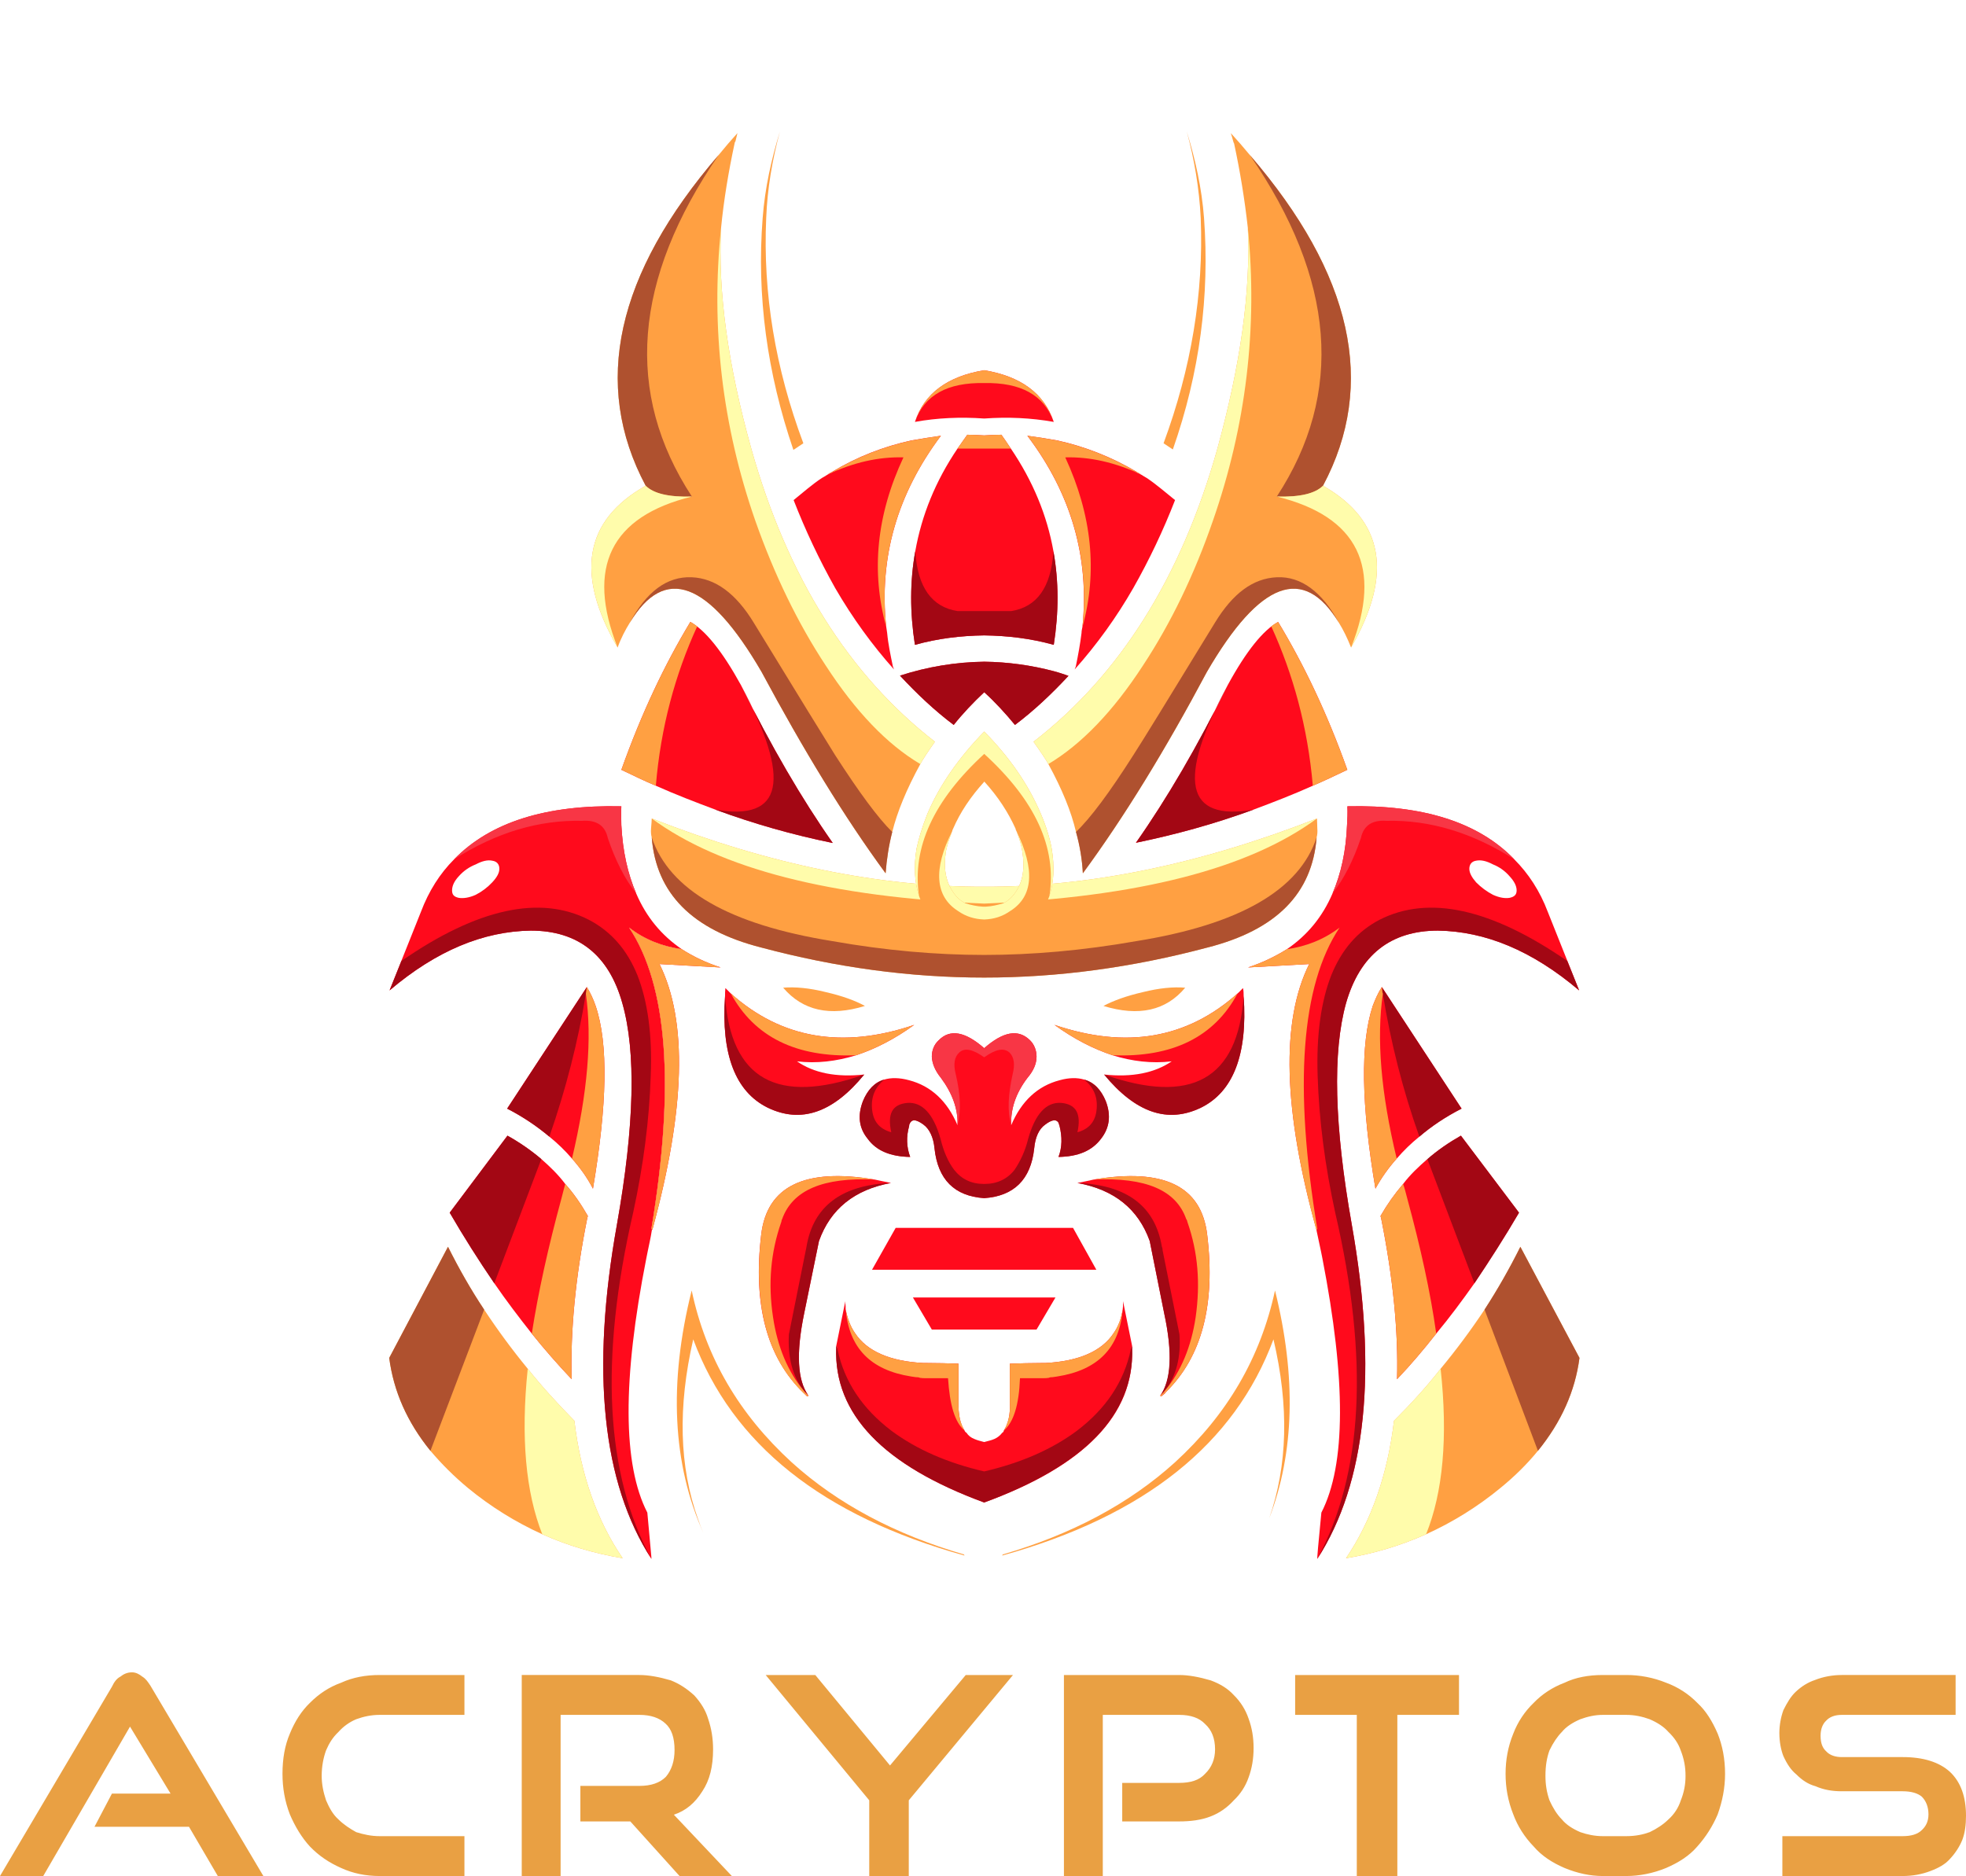
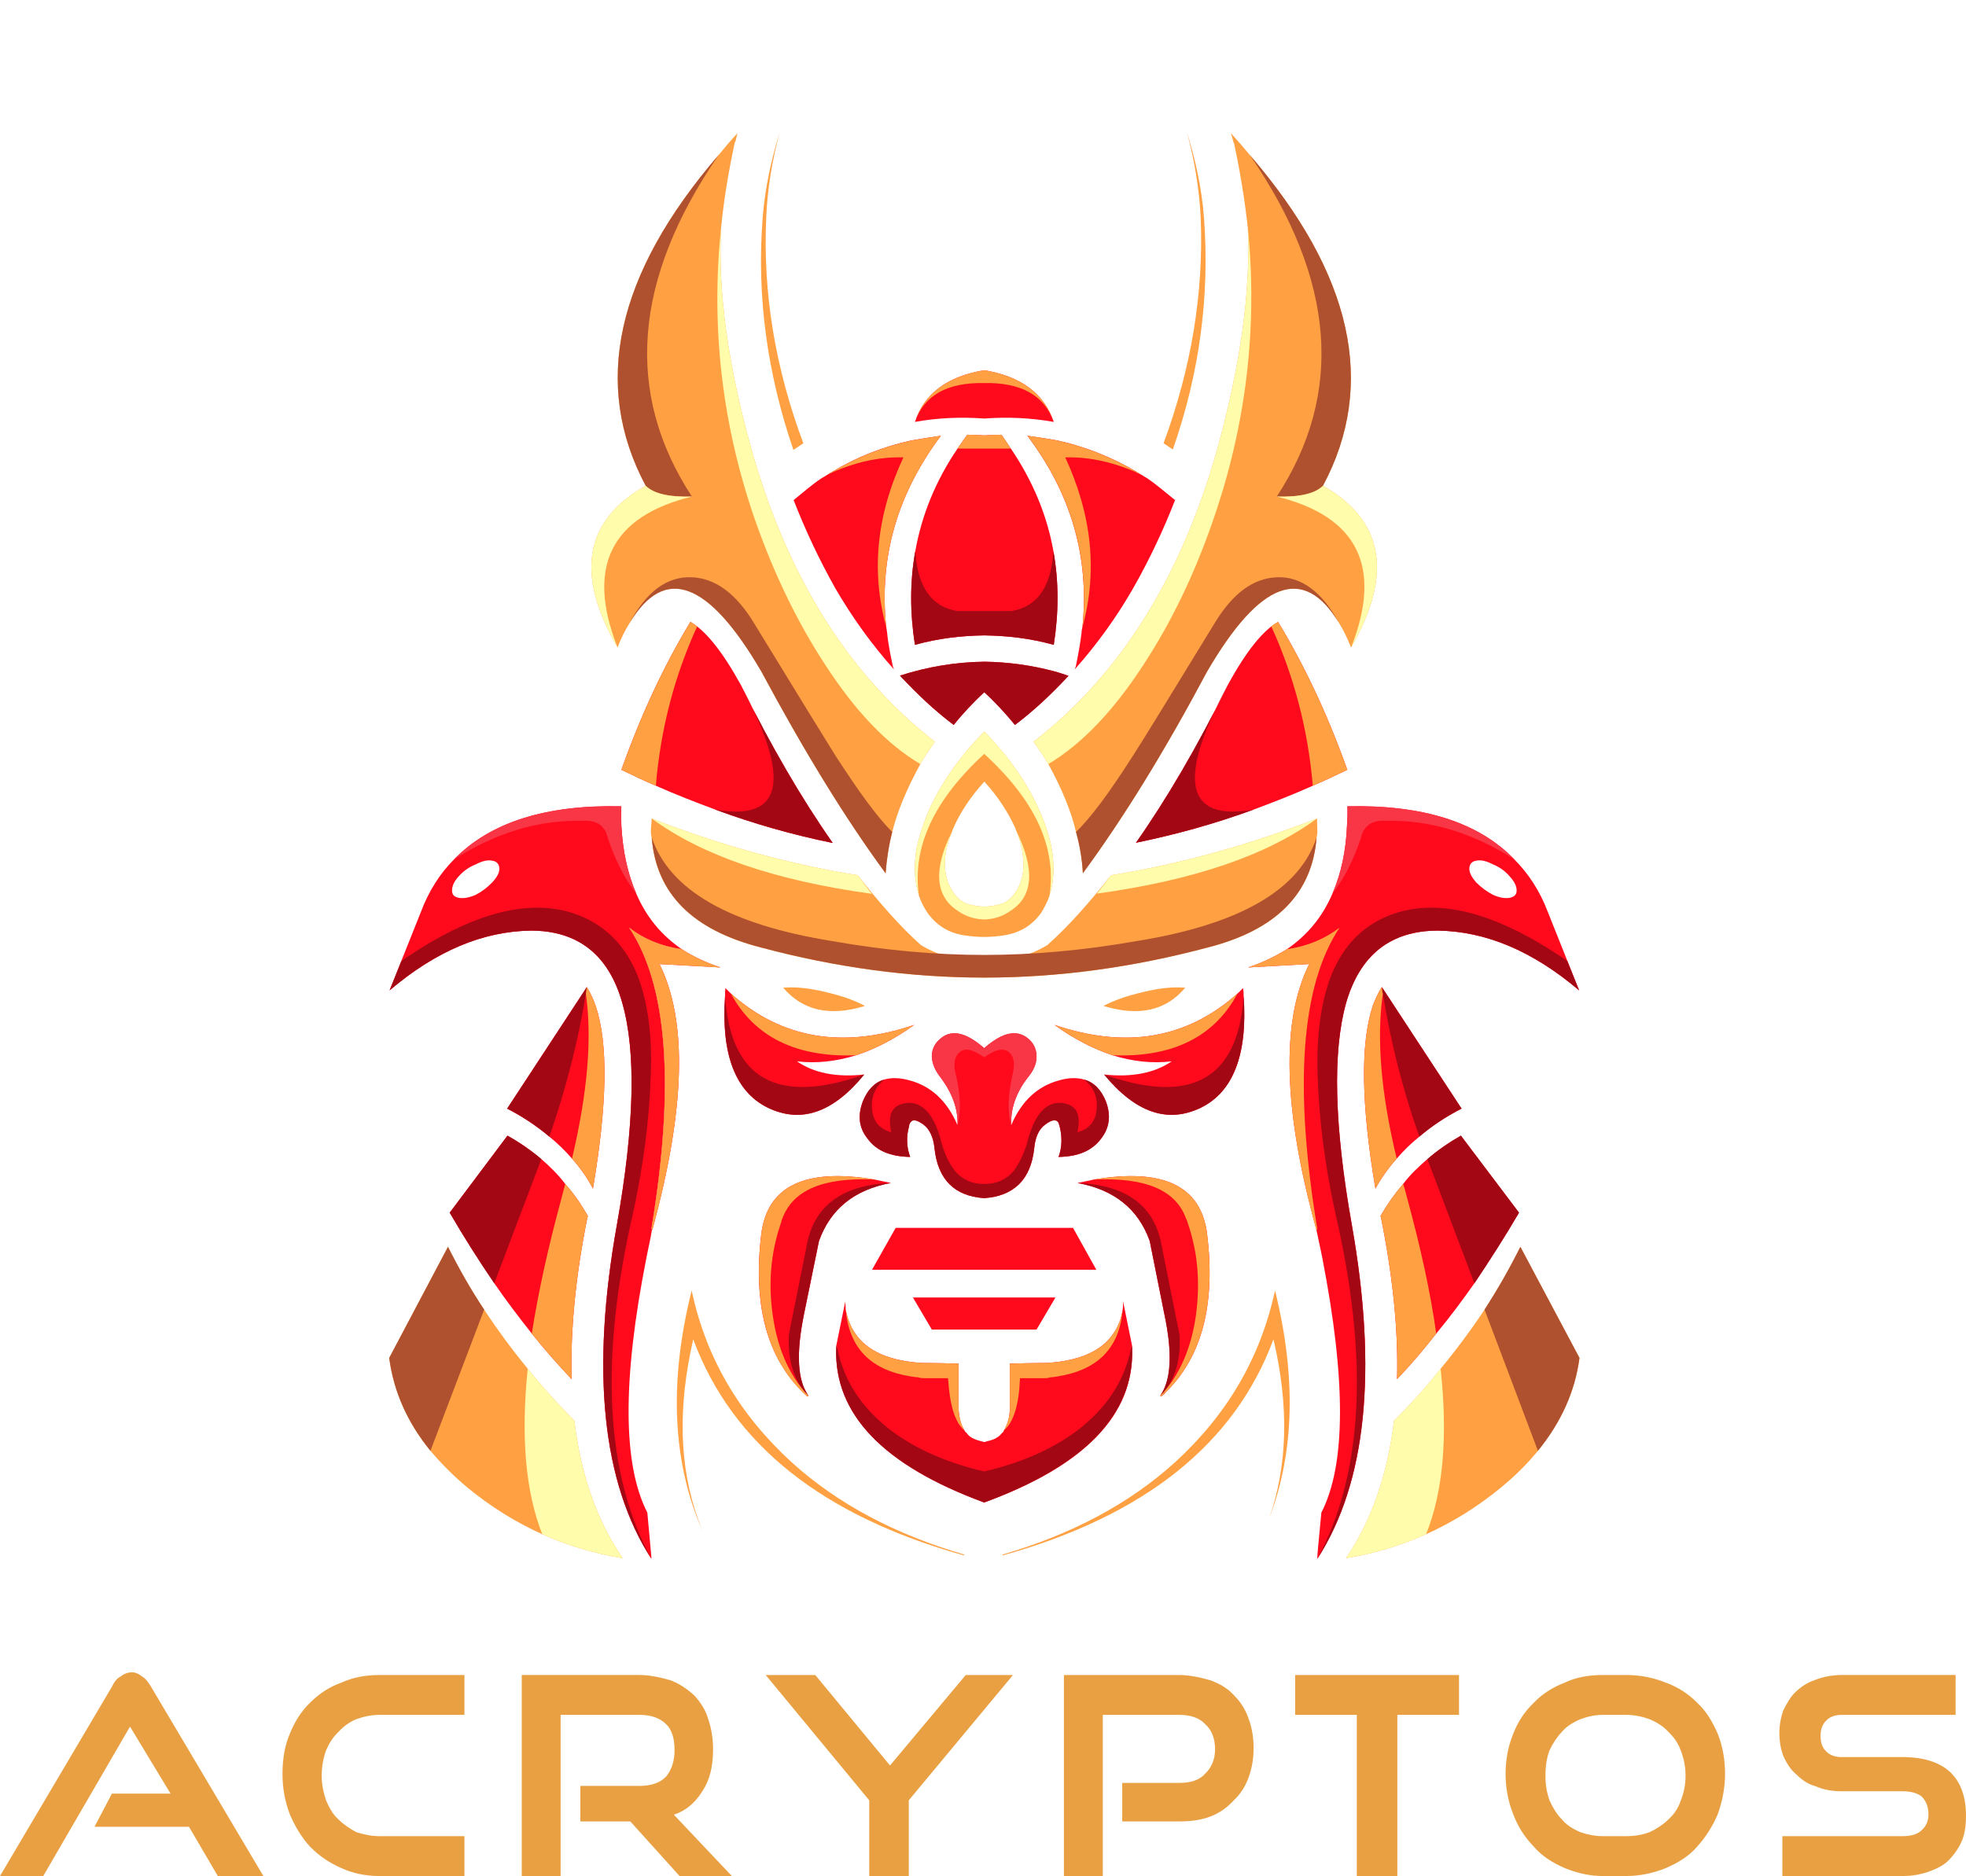
<svg xmlns="http://www.w3.org/2000/svg" xmlns:ns1="http://vectornator.io" viewBox="0 0 277.84 265.17" fill-rule="evenodd" clip-rule="evenodd" stroke-linecap="round" stroke-linejoin="round">
  <g ns1:layerName="logo">
    <path d="M226.505 242.396h3.315c1.184 0 2.273.237 3.315.616 1.09.473 1.989 1.042 2.652 1.799.805.758 1.421 1.658 1.752 2.652a9.425 9.425 0 01.663 3.552 8.956 8.956 0 01-.663 3.457 6.076 6.076 0 01-1.752 2.699c-.711.711-1.657 1.326-2.652 1.8-.9.331-1.988.568-3.315.568h-3.315c-1.137 0-2.226-.237-3.173-.568-1.089-.474-1.988-1.042-2.604-1.8-.71-.71-1.279-1.657-1.752-2.699-.379-1.089-.569-2.179-.569-3.457 0-1.421.19-2.557.569-3.599.52-1.089 1.136-1.989 1.752-2.605.616-.757 1.515-1.326 2.604-1.799 1.042-.379 2.084-.616 3.173-.616m3.315-5.635h-3.315c-1.988 0-3.836.331-5.398 1.089-1.752.663-3.22 1.657-4.357 2.841a11.902 11.902 0 00-2.889 4.357c-.757 1.847-1.089 3.741-1.089 5.683 0 1.941.332 3.836 1.089 5.73.616 1.658 1.563 3.173 2.889 4.546 1.137 1.326 2.605 2.273 4.357 3.031 1.846.758 3.646 1.136 5.398 1.136h3.315c1.847 0 3.789-.378 5.635-1.136 1.753-.758 3.268-1.705 4.404-3.031a16.407 16.407 0 002.889-4.546c.663-1.847 1.042-3.741 1.042-5.73 0-2.131-.379-4.025-1.042-5.683-.758-1.752-1.657-3.22-2.841-4.309a11.846 11.846 0 00-4.452-2.889 14.884 14.884 0 00-5.635-1.089M253.783 239.128c-.71.663-1.231 1.563-1.752 2.604a9.745 9.745 0 00-.568 3.221c0 1.279.236 2.415.568 3.267.521 1.137 1.089 1.99 1.847 2.605.805.805 1.657 1.373 2.699 1.657 1.185.521 2.415.711 3.694.711h8.618c1.232 0 2.132.284 2.701.758.615.615.946 1.468.946 2.51 0 .947-.331 1.657-.946 2.225-.569.568-1.469.853-2.701.853h-17.001v5.635h17.001c1.374 0 2.701-.237 3.931-.71 1.137-.426 2.084-.947 2.747-1.705.758-.805 1.373-1.752 1.752-2.699.379-.995.522-2.131.522-3.41 0-2.699-.758-4.783-2.274-6.204-1.515-1.373-3.741-2.084-6.678-2.084h-8.618c-.852 0-1.658-.236-2.178-.804-.521-.474-.805-1.137-.805-2.226 0-.9.284-1.658.805-2.131.473-.521 1.231-.805 2.178-.805h16.101v-5.636h-16.101c-1.279 0-2.604.237-3.789.711-.994.331-1.893.899-2.699 1.657M94.808 237.518c-1.61-.474-3.125-.758-4.452-.758H73.734v28.414h5.493v-22.779h11.129c1.61 0 2.842.427 3.694 1.232.853.758 1.279 1.989 1.279 3.741 0 1.563-.426 2.841-1.231 3.789-.853.852-2.084 1.278-3.742 1.278H82.02v5.02h7.057l6.96 7.719h7.389l-8.193-8.666c1.705-.569 2.984-1.658 4.025-3.315 1.042-1.563 1.516-3.505 1.516-5.92 0-1.563-.237-2.983-.711-4.357-.331-1.136-.994-2.225-1.941-3.267-1.09-.995-2.131-1.657-3.315-2.131M65.636 242.396v-5.635H53.655c-1.99 0-3.79.331-5.446 1.089-1.705.615-3.126 1.563-4.404 2.841-1.184 1.137-2.131 2.605-2.841 4.357-.711 1.658-1.042 3.552-1.042 5.683 0 1.989.33 3.883 1.042 5.73.71 1.658 1.657 3.268 2.84 4.546 1.279 1.326 2.7 2.273 4.405 3.031 1.657.758 3.457 1.136 5.446 1.136h11.98v-5.635h-11.98c-1.184 0-2.273-.237-3.315-.568-.852-.474-1.752-1.042-2.51-1.8-.805-.71-1.326-1.705-1.752-2.699-.38-1.137-.616-2.273-.616-3.457 0-1.326.237-2.557.616-3.599.426-.995.947-1.847 1.752-2.605a6.958 6.958 0 012.51-1.799c1.042-.379 2.13-.616 3.315-.616h11.98zM17.001 236.998c-.474.237-.853.71-1.184 1.42L0 265.175h6.109l12.265-21.121 5.731 9.471h-8.288l-2.462 4.688h13.354l4.073 6.962h6.44l-15.959-26.899c-.379-.568-.663-.994-1.137-1.278-.473-.379-.947-.616-1.468-.616-.662 0-1.183.237-1.657.616M174.366 239.602c-.852-.947-1.988-1.61-3.268-2.083-1.609-.474-3.125-.758-4.451-.758h-16.29v28.413h5.493v-22.778h10.797c1.611 0 2.842.426 3.647 1.279.947.852 1.421 2.036 1.421 3.599 0 1.373-.474 2.557-1.421 3.457-.805.899-2.036 1.278-3.647 1.278h-8.051v5.447h8.051c1.611 0 3.126-.19 4.451-.711 1.232-.474 2.322-1.231 3.268-2.273a8.079 8.079 0 002.084-3.22c.474-1.279.711-2.652.711-4.168 0-1.515-.237-2.888-.711-4.167a8.444 8.444 0 00-2.084-3.315M183.033 242.396h8.713v22.778h5.73v-22.778h8.714v-5.635h-23.157v5.635zM143.159 236.761h-6.678l-10.702 12.786-10.56-12.786h-7.009l14.633 17.711v10.703h5.588v-10.703l14.728-17.711z" fill="#e9a043" />
    <path d="M110.219 18.594c-1.209 3.935-2.118 7.984-2.438 12.218-.86 10.982.62 21.895 4.344 32.782.478-.334.928-.604 1.406-.938-3.963-10.6-5.728-21.197-5.25-31.843.166-4.207.867-8.266 1.938-12.22zm57.5 0c1.068 3.952 1.759 8.011 1.969 12.218.428 10.647-1.334 21.244-5.25 31.844.452.317.865.565 1.312.875 3.802-10.865 5.217-21.759 4.406-32.718-.32-4.235-1.229-8.284-2.437-12.22zM97.75 182.406c-3.295 13.141-2.691 24.562 1.656 34.282a21.35 21.35 0 01-.75-1.938c-2.674-7.449-2.883-15.888-.687-25.438 5.491 14.802 18.242 24.977 38.343 30.563l-.093-.156c-9.629-2.815-17.792-7.095-24.344-13.031-7.401-6.78-12.12-14.781-14.125-24.282zm82.438 0c-2.054 9.501-6.726 17.502-14.126 24.282-6.54 5.926-14.698 10.216-24.343 13.031l-.094.156c20.102-5.587 32.854-15.762 38.344-30.563 2.229 9.486 1.983 17.869-.594 25.282 3.548-9.257 3.836-19.983.813-32.188z" fill="#ffa042" />
    <path d="M142.859 63.408c-.43-.668-.907-1.337-1.337-1.958-.811 0-1.671.048-2.434.096a39.74 39.74 0 00-2.388-.096c-.43.62-.907 1.29-1.385 1.958-3.103 4.584-5.061 9.406-5.968 14.515-.764 4.249-.764 8.642-.048 13.226 3.247-.908 6.494-1.29 9.789-1.337 3.341.048 6.588.429 9.834 1.337.717-4.584.717-8.977-.046-13.226-.908-5.11-2.913-9.931-6.017-14.515" fill="#ff0a1c" />
    <path d="M132.969 61.594c-1.385.19-2.819.417-4.157.656-3.916.859-7.637 2.29-11.218 4.438l.062.062a4.78 4.78 0 00-.718.344c-.286.19-.543.326-.782.469-1.379.9-2.678 2.058-4 3.124a97.933 97.933 0 005.875 12.438c2.49 4.287 5.271 8.097 8.313 11.5l-.156-.406c-.334-1.623-.67-3.175-.813-4.75-.048-.335-.077-.557-.125-.844-1.05-9.835 1.56-18.82 7.719-27.031zm12.219 0c6.207 8.212 8.784 17.196 7.781 27.031-.048.287-.125.509-.125.844-.191 1.575-.478 3.127-.813 4.75l-.156.406a68.436 68.436 0 008.281-11.5 94.777 94.777 0 005.906-12.438c-1.331-1.066-2.649-2.224-4-3.124-.239-.144-.495-.278-.781-.47-.287-.143-.528-.247-.719-.343l.063-.063a37.945 37.945 0 00-11.219-4.437 111.252 111.252 0 00-4.218-.656zM97.563 87.906c-3.65 6.048-6.909 12.931-9.75 20.906 1.623.764 3.25 1.581 4.874 2.25 2.77 1.241 5.59 2.326 8.407 3.376a113.196 113.196 0 0016.594 4.718c-4.388-6.254-8.703-13.657-12.969-22.312-2.686-4.873-5.057-7.756-7.156-8.938zm83.062 0c-2.11 1.182-4.47 4.065-7.125 8.938-4.261 8.646-8.58 16.031-12.969 22.281 5.525-1.136 11.079-2.653 16.625-4.687 2.817-1.05 5.605-2.135 8.375-3.376 1.575-.669 3.251-1.485 4.875-2.25-2.842-7.975-6.129-14.858-9.781-20.906zm-41.531 5.625a40.235 40.235 0 00-11.906 1.969c2.382 2.562 4.883 4.931 7.593 6.969 1.289-1.623 2.784-3.193 4.313-4.625 1.575 1.432 3.007 3.002 4.344 4.625 2.698-2.029 5.192-4.389 7.562-6.938-.679-.234-1.347-.468-2.062-.656a40.408 40.408 0 00-9.844-1.344z" fill="#ff0a1c" />
    <path d="M160.573 66.75c.191.096.43.191.717.334-.239-.143-.478-.286-.669-.382l-.048.048zM117.649 66.75l-.048-.048a3.065 3.065 0 00-.668.382c.238-.143.477-.238.716-.334M208.606 121.658c.716-.143 1.479.048 2.387.525a6.008 6.008 0 012.34 1.671c.669.717 1.002 1.385 1.002 2.006 0 .62-.333.907-1.002 1.05-.622.096-1.385 0-2.34-.43a9.651 9.651 0 01-2.387-1.766c-.621-.716-.955-1.337-.955-1.91 0-.621.334-1.05.955-1.146m10.122 7.21c-1.099-2.913-2.722-5.396-4.726-7.401-5.062-5.252-12.94-7.735-23.587-7.496.047.907 0 1.767-.048 2.626-.144 3.724-.86 6.923-2.053 9.692-1.433 3.343-3.581 5.921-6.446 7.879a25.279 25.279 0 01-5.491 2.578l8.642-.478c-4.011 8.07-3.677 20.579 1.003 37.481l.143-.048-.143.096c.048.048.048.143.048.191.19.955.43 1.958.62 2.913l.191.955c3.342 17.188 3.342 29.173-.143 35.952-.43 4.393-.621 6.542-.573 6.542 6.923-10.743 8.546-26.5 4.87-47.269-2.483-13.99-2.721-24.399-.812-31.274 1.958-6.828 6.303-10.265 12.987-10.265 6.685.095 13.322 2.817 19.959 8.45l-4.441-11.124z" fill="#ff0a1c" />
    <path d="M186.022 173.749v.048l.143-.096-.143.048z" fill="#ff0a1c" />
    <path d="M214.861 176.232a90.399 90.399 0 01-5.062 8.881 99.074 99.074 0 01-6.207 8.355c-1.958 2.531-4.201 4.966-6.588 7.353-.908 7.64-3.2 14.133-6.781 19.433a46.381 46.381 0 0011.317-3.39 47.13 47.13 0 0010.504-6.541c2.052-1.671 3.819-3.438 5.299-5.252 3.295-4.059 5.252-8.403 5.873-13.131l-8.355-15.708z" fill="#ffa042" />
    <path d="M208.367 181.389c2.148-3.199 4.298-6.542 6.303-9.979l-8.212-10.886c-1.672.954-3.295 2.053-4.728 3.342h-.048c-1.193 1.05-2.386 2.148-3.389 3.485a29.512 29.512 0 00-3.199 4.536c.047.096.047.191.095.335 1.671 8.355 2.436 15.947 2.244 22.727 1.958-2.053 3.772-4.202 5.538-6.446 1.911-2.292 3.677-4.679 5.396-7.114M201.682 163.866h.048-.048z" fill="#ff0a1c" />
-     <path d="M186.165 117.075c0-.621-.048-1.098-.048-1.385-16.567 6.494-32.228 9.693-47.029 9.645-14.754.048-30.415-3.151-46.983-9.645 0 .287-.047.764-.095 1.385-.048.525 0 .955.095 1.289.62 7.926 5.73 13.083 15.47 15.565 10.552 2.817 21.056 4.25 31.513 4.25 10.504 0 20.96-1.433 31.559-4.25 9.741-2.482 14.802-7.639 15.423-15.565.095-.334.143-.764.095-1.289" fill="#ffa042" />
+     <path d="M92.094 115.688c0 .286-.046.753-.094 1.374-.048.525-.001.979.094 1.313.62 7.926 5.729 13.08 15.468 15.563 10.552 2.816 21.075 4.25 31.532 4.25 10.504 0 20.963-1.434 31.562-4.25 9.741-2.483 14.785-7.637 15.406-15.563.096-.334.142-.788.094-1.313 0-.62-.031-1.088-.031-1.374-10.047 3.938-19.734 6.505-29.125 8.031-2.97 3.766-5.973 7.195-9 9.875-2.625 1.575-5.564 2.33-8.906 2.187-3.295.143-6.312-.612-8.938-2.187-3.01-2.68-5.975-6.109-8.937-9.875-9.385-1.525-19.073-4.091-29.125-8.031z" fill="#ffa042" />
    <path d="M175.661 139.659c-.238.239-.478.525-.764.764-7.162 6.398-15.757 7.878-25.879 4.44 2.77 2.005 5.492 3.39 8.213 4.297 2.769.86 5.538 1.194 8.356.86-2.388 1.623-5.539 2.292-9.55 1.862 4.44 5.395 8.977 6.971 13.703 4.679 4.536-2.244 6.59-7.496 6.017-15.756 0-.334 0-.764-.096-1.146M195.285 139.516c-.525.812-.907 1.671-1.289 2.674-1.767 5.347-1.624 13.942.382 25.83a22.686 22.686 0 013.008-4.249 24.661 24.661 0 013.199-3.104c1.719-1.48 3.723-2.817 5.968-3.963l-11.268-17.188zM145.199 152.359c.859-1.003 1.289-2.005 1.289-3.008 0-.908-.334-1.719-.907-2.292-1.671-1.671-3.82-1.242-6.493 1.098-2.675-2.34-4.823-2.769-6.447-1.098-.62.573-.954 1.384-.954 2.292.047 1.003.477 2.005 1.289 3.008 1.623 2.196 2.435 4.44 2.339 6.684-1.432-3.39-3.724-5.538-6.827-6.35-1.385-.382-2.579-.382-3.534-.095-1.337.382-2.339 1.432-3.007 3.055-.765 2.006-.574 3.772.668 5.3 1.241 1.719 3.247 2.531 6.016 2.578-.525-1.384-.573-2.864-.143-4.392v-.143c.095-.191.143-.335.238-.43.335-.382.908-.239 1.767.382.859.62 1.433 1.814 1.576 3.39.477 4.393 2.817 6.732 7.019 7.019 4.201-.287 6.589-2.626 7.066-7.019.143-1.576.668-2.77 1.575-3.39.812-.621 1.433-.764 1.767-.382.096.095.143.239.191.43l.048.143c.382 1.528.382 3.008-.143 4.392 2.769-.047 4.726-.859 6.015-2.578 1.195-1.528 1.433-3.294.669-5.3-.669-1.623-1.671-2.673-3.056-3.055-.955-.287-2.148-.287-3.485.095-3.103.812-5.395 2.96-6.828 6.35-.096-2.244.621-4.488 2.292-6.684" fill="#ff0a1c" />
    <path d="M167.497 139.611c-1.672-.143-3.677.048-5.969.621-2.292.525-4.154 1.193-5.586 1.958 5.013 1.527 8.833.668 11.555-2.579" fill="#ffa042" />
    <path d="M154.557 166.731c-.669.143-1.48.334-2.292.478 5.204.954 8.594 3.676 10.218 8.212l2.053 10.265c1.098 5.109 1.05 8.833-.239 11.077l.143.048.191-.239.144.191c5.108-5.013 7.018-12.414 5.825-22.249-.813-6.876-6.16-9.454-16.043-7.783" fill="#ff0a1c" />
    <path d="M164.775 196.763l-.144-.191-.191.239c-.143.143-.334.286-.477.477l.143.096c.191-.143.334-.287.525-.43.048-.047.096-.143.144-.191" fill="#ff0a1c" />
    <path d="M164.44 196.811l-.143-.048c-.143.191-.239.382-.335.526.144-.191.335-.335.478-.478M142.715 192.753v5.396c.096 1.766-.238 3.103-.859 4.058 0 .143-.095.239-.239.334a2.752 2.752 0 01-1.098.859c-.43.191-.908.287-1.432.43-.525-.143-.955-.239-1.385-.43-.477-.19-.86-.477-1.098-.859-.143-.095-.239-.191-.286-.334-.621-.955-.908-2.292-.86-4.058V192.753c-1.48-.047-3.008-.095-4.631-.095h-.335c-4.727-.239-7.973-1.672-9.644-4.202-.669-.955-1.098-2.101-1.337-3.39 0-.287 0-.525-.048-.812v-.334l-1.289 6.351.143.19v.048h-.143c-.334 9.358 6.637 16.616 20.913 21.868 14.133-5.157 21.151-12.319 20.912-21.582l-.19-.047c.048-.096.048-.191.095-.239v-.048l.095-.19-1.289-6.351v.334c0 .287 0 .525-.048.812-.19 1.289-.62 2.435-1.289 3.39-1.671 2.53-4.918 3.963-9.644 4.202h-.382c-1.575 0-3.199.048-4.632.095" fill="#ff0a1c" />
    <path d="M160 190.795V190.27l-.095.191v.047c-.048.048-.048.144-.095.239l.19.048zM118.317 190.461l-.143-.191v.238h.143v-.047zM146.488 187.93l2.674-4.536h-20.149l2.674 4.536h14.801zM154.939 179.479l-3.295-5.92h-25.066l-3.343 5.92h31.704zM129.299 59.636c3.151-.573 6.446-.716 9.789-.478 3.389-.238 6.588-.095 9.835.478-1.384-4.058-4.679-6.446-9.835-7.305-5.157.859-8.452 3.247-9.789 7.305M112.636 150.02c2.769.334 5.539 0 8.355-.859 2.722-.908 5.443-2.292 8.213-4.298-10.122 3.438-18.764 1.958-25.926-4.44l-.765-.764c-.047.382-.047.812-.047 1.146-.573 8.26 1.48 13.512 6.016 15.757 4.727 2.291 9.263.715 13.655-4.68-4.01.43-7.162-.238-9.501-1.862" fill="#ff0a1c" />
    <path d="M116.694 140.231c-2.292-.573-4.297-.764-6.016-.621 2.769 3.247 6.589 4.107 11.555 2.579-1.385-.764-3.247-1.433-5.539-1.958" fill="#ffa042" />
    <path d="M67.23 122.184c.906-.478 1.67-.668 2.338-.525.67.095 1.003.525 1.003 1.146 0 .572-.334 1.193-1.003 1.909a8.598 8.598 0 01-2.339 1.767c-.955.43-1.767.525-2.388.43-.668-.144-.954-.43-.954-1.051 0-.62.286-1.289.954-2.005a6.172 6.172 0 012.388-1.671m20.58-5.586c0-.86-.049-1.719 0-2.626-10.649-.239-18.527 2.244-23.636 7.496-2.005 2.005-3.58 4.488-4.679 7.401l-4.44 11.124c6.636-5.634 13.273-8.355 19.958-8.451 6.684 0 11.03 3.438 12.94 10.266 1.956 6.875 1.717 17.284-.765 31.273-3.725 20.77-2.053 36.526 4.87 47.27.047 0-.19-2.149-.573-6.542-3.485-6.78-3.533-18.764-.143-35.953l.191-.955c.191-.955.43-1.957.572-2.912 0-.048 0-.143.096-.191l-.143-.096c3.342-20.197 2.292-34.425-3.15-42.589 2.147 1.671 4.678 2.673 7.447 3.055-2.865-1.957-5.013-4.536-6.446-7.878-1.193-2.769-1.909-5.968-2.1-9.692" fill="#ff0a1c" />
    <path d="M93.203 136.269l8.642.478c-2.053-.669-3.867-1.528-5.491-2.579-2.77-.382-5.3-1.384-7.448-3.055 5.443 8.164 6.494 22.392 3.15 42.589l.145.096c4.63-16.95 5.013-29.46 1.002-37.529M84.179 142.189c-.334-1.003-.764-1.862-1.241-2.674L71.67 156.704a31.675 31.675 0 015.968 3.963 24.719 24.719 0 013.199 3.103c1.146 1.289 2.149 2.674 2.96 4.25 2.006-11.889 2.196-20.484.382-25.831M76.54 163.866h-.048.048zM76.492 163.866h.048a29.948 29.948 0 00-4.823-3.342l-8.164 10.886a160.948 160.948 0 006.302 9.979c1.67 2.435 3.486 4.822 5.3 7.114a104.731 104.731 0 005.634 6.446c-.191-6.78.525-14.372 2.197-22.728.047-.143.047-.238.095-.334-.955-1.671-2.006-3.199-3.2-4.536-1.002-1.337-2.148-2.435-3.341-3.485h-.048zM125.909 167.208c-.764-.144-1.576-.334-2.292-.478-9.835-1.671-15.231.908-16.042 7.783-1.194 9.931.811 17.427 6.063 22.441l.144-.143.143-.048c-1.289-2.244-1.337-5.969-.287-11.077l2.101-10.266c1.623-4.536 5.013-7.257 10.17-8.212" fill="#ff0a1c" />
    <path d="M114.068 197.384l.191-.095-.477-.478-.144.143.43.43z" fill="#ff0a1c" />
    <path d="M113.925 196.763l-.143.048.477.477c-.095-.143-.239-.334-.334-.525" fill="#ff0a1c" />
    <path d="M68.422 185.113c-1.91-2.865-3.58-5.825-5.109-8.881l-8.308 15.709c.621 4.727 2.531 9.071 5.826 13.13a42.482 42.482 0 005.3 5.252 47.107 47.107 0 0010.503 6.541c3.534 1.576 7.353 2.722 11.364 3.39-3.629-5.3-5.92-11.793-6.827-19.433-2.34-2.387-4.584-4.822-6.59-7.353a98.816 98.816 0 01-6.159-8.355" fill="#ffa042" />
    <path d="M148.922 91.148c.717-4.582.717-8.977-.047-13.225-.335 5.108-2.34 7.877-5.969 8.451h-7.591c-3.629-.573-5.634-3.343-5.969-8.451-.763 4.248-.763 8.642-.048 13.225 3.248-.906 6.494-1.288 9.789-1.337 3.342.048 6.589.43 9.835 1.337M139.094 93.531a40.23 40.23 0 00-11.906 1.969c2.382 2.562 4.883 4.931 7.593 6.969 1.289-1.623 2.784-3.193 4.313-4.625 1.575 1.432 3.007 3.002 4.344 4.625 2.698-2.029 5.192-4.389 7.562-6.938-.679-.234-1.348-.468-2.062-.656a40.412 40.412 0 00-9.844-1.344zm-34.344 3.375c7.136 13.386 5.93 19.201-3.656 17.532a113.196 113.196 0 0016.594 4.718c-4.376-6.239-8.682-13.622-12.938-22.25zm68.719 0c-4.251 8.618-8.56 15.985-12.938 22.219 5.525-1.136 11.079-2.654 16.625-4.687-9.634 1.669-10.871-4.146-3.687-17.532z" fill="#a30714" />
    <path d="M139.088 134.979c-6.732 0-13.942-.621-21.486-1.958-14.515-2.339-23.014-7.209-25.498-14.658.621 7.926 5.73 13.083 15.471 15.566 10.552 2.817 21.056 4.249 31.513 4.249 10.504 0 20.96-1.432 31.56-4.249 9.74-2.483 14.801-7.64 15.422-15.566-2.435 7.449-10.934 12.319-25.449 14.658-7.592 1.337-14.802 1.958-21.533 1.958" fill="#af512f" />
    <path d="M82.794 140.47c.048-.286.096-.621.144-.955l-11.269 17.189a31.652 31.652 0 015.969 3.963c2.339-6.732 4.058-13.417 5.156-20.197" fill="#a30714" />
    <path d="M91.962 152.025c.239-5.729-.43-10.457-1.862-14.133-1.48-3.676-3.772-6.255-6.876-7.878-6.876-3.533-15.757-1.623-26.5 5.825l-1.67 4.154c6.636-5.634 13.273-8.356 19.957-8.451 6.684 0 11.03 3.438 12.94 10.265 1.958 6.876 1.719 17.284-.763 31.274-3.725 20.77-2.055 36.526 4.87 47.269-6.495-11.936-7.354-28.218-2.58-48.94 1.434-6.589 2.293-13.082 2.484-19.385" fill="#a30714" />
    <path d="M76.492 163.866h.048a29.948 29.948 0 00-4.823-3.342l-8.164 10.886a160.948 160.948 0 006.302 9.979l6.637-17.523zM128.487 159.139v-.143c.096-.191.143-.335.239-.43.334-.382.907-.239 1.766.382.86.621 1.433 1.815 1.576 3.39.478 4.393 2.817 6.732 7.019 7.019 4.201-.287 6.589-2.626 7.067-7.019.142-1.575.667-2.769 1.575-3.39.811-.621 1.432-.764 1.766-.382.096.095.144.239.192.43l.048.143c.381 1.528.381 3.008-.144 4.393 2.77-.048 4.727-.86 6.016-2.579 1.194-1.527 1.432-3.294.669-5.299-.669-1.624-1.671-2.674-3.056-3.056 1.289 1.05 1.909 2.387 1.767 4.106-.144 1.814-1.051 2.865-2.722 3.342.573-2.626-.192-3.963-2.292-4.154-2.101-.143-3.677 1.528-4.679 5.109a13.555 13.555 0 01-1.91 4.345c-1.051 1.337-2.482 2.005-4.297 2.005-1.815 0-3.199-.668-4.25-2.005-.859-1.146-1.48-2.578-1.91-4.345-1.002-3.581-2.626-5.252-4.679-5.109-2.148.191-2.865 1.528-2.291 4.154-1.672-.477-2.579-1.528-2.722-3.342-.144-1.719.478-3.056 1.719-4.106-1.337.382-2.34 1.432-3.008 3.056-.764 2.005-.573 3.772.668 5.299 1.242 1.719 3.247 2.531 6.016 2.579-.525-1.385-.573-2.865-.143-4.393M118.365 190.747c-.048-.095-.048-.239-.048-.286l-.143-.191v.238c-.334 9.359 6.637 16.616 20.913 21.868 14.276-5.252 21.247-12.509 20.912-21.868v-.238l-.094.191c-.048.047-.048.191-.096.286-.955 4.536-3.486 8.356-7.64 11.507-3.533 2.626-7.926 4.536-13.082 5.73-5.157-1.194-9.55-3.104-13.083-5.73-4.154-3.151-6.684-6.971-7.639-11.507M113.973 176.232c-.048.191-.048.382-.096.478l-2.387 11.888c-.191 3.247.525 5.968 2.101 7.974l.191.239.477.477c-1.576-2.196-1.766-6.016-.62-11.602l2.101-10.266c1.623-4.536 5.013-7.257 10.17-8.212-6.972.286-10.982 3.295-11.937 9.024M122.137 151.882c-12.319 4.345-18.86.668-19.671-11.077-.574 8.26 1.48 13.512 6.015 15.756 4.727 2.292 9.263.716 13.656-4.679" fill="#a30714" />
    <path d="M68.422 185.113c-1.91-2.865-3.58-5.825-5.109-8.881l-8.308 15.709c.621 4.727 2.531 9.071 5.826 13.13l7.591-19.958z" fill="#af512f" />
    <path d="M223.168 139.993l-1.671-4.154c-10.791-7.448-19.624-9.358-26.547-5.825-3.103 1.624-5.347 4.202-6.828 7.878-1.433 3.677-2.1 8.404-1.91 14.133.191 6.303 1.051 12.796 2.483 19.385 4.823 20.722 3.915 37.004-2.531 48.94 6.924-10.743 8.547-26.499 4.87-47.269-2.482-13.989-2.72-24.398-.811-31.274 1.958-6.827 6.302-10.265 12.987-10.265 6.685.096 13.321 2.817 19.958 8.451" fill="#a30714" />
    <path d="M214.861 176.232a90.399 90.399 0 01-5.062 8.881l7.544 19.958c3.295-4.059 5.252-8.403 5.873-13.131l-8.355-15.708z" fill="#af512f" />
    <path d="M208.367 181.389c2.148-3.199 4.298-6.542 6.303-9.979l-8.212-10.886c-1.672.954-3.295 2.053-4.776 3.342h.048l6.637 17.523zM195.285 139.516c.048.334.048.668.143.955a115.004 115.004 0 005.157 20.196c1.719-1.48 3.723-2.817 5.968-3.963l-11.268-17.188zM164.297 176.71c0-.096 0-.287-.096-.478-.955-5.729-4.918-8.737-11.936-9.023 5.204.954 8.594 3.676 10.218 8.212l2.052 10.265c1.195 5.587.955 9.406-.573 11.603.144-.191.335-.335.478-.478l.191-.239c1.575-2.005 2.292-4.727 2.053-7.973l-2.387-11.889zM169.74 156.561c4.536-2.244 6.59-7.496 6.017-15.756-.812 11.745-7.401 15.422-19.72 11.077 4.44 5.395 8.976 6.971 13.703 4.679" fill="#a30714" />
    <path d="M150.546 64.65c3.485-.097 7.066.715 10.743 2.434-.239-.143-.477-.287-.669-.382a37.96 37.96 0 00-11.22-4.44c-1.385-.239-2.769-.478-4.202-.669 6.207 8.212 8.786 17.19 7.783 27.024 2.148-7.83 1.336-15.803-2.435-23.968M142.859 63.408c-.43-.668-.907-1.337-1.337-1.958-.811 0-1.671.048-2.434.096a39.74 39.74 0 00-2.388-.096c-.43.62-.907 1.29-1.385 1.958h7.544zM117.601 66.702a3.042 3.042 0 00-.668.382c3.676-1.719 7.21-2.53 10.743-2.435-3.82 8.165-4.584 16.138-2.435 23.97-1.051-9.837 1.575-18.813 7.735-27.026-1.385.192-2.817.43-4.154.67-3.916.858-7.64 2.291-11.221 4.44M129.299 59.636c1.337-3.82 4.632-5.586 9.789-5.491 5.156-.095 8.451 1.67 9.835 5.49-1.384-4.057-4.679-6.445-9.835-7.304-5.157.859-8.452 3.247-9.789 7.305M97.563 87.906c-3.644 6.05-6.909 12.931-9.75 20.906 1.623.765 3.251 1.583 4.874 2.25.692-8.293 2.738-15.748 5.844-22.53a6.76 6.76 0 00-.969-.626zm83.062 0c-.321.18-.635.359-.969.625 3.099 6.783 5.154 14.238 5.875 22.531 1.575-.668 3.251-1.485 4.875-2.25-2.842-7.975-6.134-14.857-9.781-20.906zM120.991 149.16c2.722-.907 5.443-2.292 8.212-4.297-10.122 3.438-18.764 1.958-25.926-4.44 3.342 6.159 9.263 9.071 17.714 8.737" fill="#ffa042" />
    <path d="M139.088 148.158c-2.674-2.34-4.823-2.77-6.446-1.098-.621.573-.955 1.384-.955 2.291.047 1.003.478 2.006 1.289 3.009 1.624 2.196 2.435 4.44 2.34 6.684.525-1.958.429-4.345-.239-7.162-.382-1.48-.191-2.483.477-3.103.764-.717 1.91-.478 3.534.668 1.623-1.146 2.769-1.385 3.581-.668.62.62.812 1.623.43 3.103-.621 2.817-.765 5.204-.192 7.162-.095-2.244.621-4.488 2.292-6.684.86-1.003 1.289-2.006 1.289-3.009 0-.907-.334-1.718-.907-2.291-1.671-1.672-3.819-1.242-6.493 1.098M82.27 116.024c2.052-.144 3.246.668 3.627 2.435 1.051 3.104 2.388 5.777 4.011 7.83-1.193-2.769-1.91-5.968-2.1-9.692 0-.86-.048-1.719 0-2.626-10.648-.239-18.526 2.244-23.635 7.496 5.921-3.772 11.937-5.587 18.096-5.443" fill="#f83645" />
    <path d="M82.938 139.516c-.048.334-.096.668-.144.955.908 6.302.239 13.989-1.957 23.3 1.146 1.289 2.149 2.674 2.96 4.249 2.006-11.888 2.197-20.483.382-25.83a13.756 13.756 0 00-1.241-2.674M93.203 136.269l8.642.478c-2.053-.669-3.867-1.528-5.491-2.579-2.77-.382-5.3-1.384-7.448-3.055 5.443 8.164 6.494 22.392 3.15 42.589l.145.096c4.63-16.95 5.013-29.46 1.002-37.529M82.985 172.222c.047-.143.047-.239.095-.334-.955-1.671-2.005-3.199-3.199-4.536-.19.668-.334 1.289-.525 2.005-1.91 7.019-3.294 13.322-4.202 19.146a105.07 105.07 0 005.634 6.446c-.19-6.78.526-14.372 2.197-22.727M110.439 172.603c0-.095.047-.191.095-.286 1.48-4.107 5.778-5.921 13.083-5.587-9.836-1.671-15.231.908-16.043 7.783-1.194 10.265.955 17.905 6.493 22.87l.191-.095-.477-.477-.191-.239c-2.244-2.674-3.724-6.207-4.345-10.409-.716-4.727-.334-9.12 1.146-13.369.048-.095.048-.191.048-.191M120.848 188.456c-.668-.955-1.098-2.101-1.337-3.39.478 5.443 3.485 8.594 9.263 9.501l.668.096c.191 0 .382 0 .573.095.287.048.525.048.812.048h3.151c.239 3.772.955 6.255 2.34 7.401-.621-.955-.907-2.292-.86-4.059v-5.395c-1.48-.047-3.008-.095-4.631-.095h-.334c-4.728-.239-7.974-1.672-9.645-4.202" fill="#ffa042" />
-     <path d="M139.088 125.335c-14.754.047-30.415-3.151-46.983-9.645 9.645 7.114 25.258 11.125 46.983 12.032 21.725-.907 37.385-4.918 47.029-12.032-16.567 6.494-32.228 9.692-47.029 9.645M76.635 216.864c3.533 1.576 7.353 2.722 11.364 3.39-3.63-5.3-5.921-11.793-6.828-19.432-2.34-2.388-4.584-4.823-6.59-7.354-1.002 9.693-.285 17.476 2.054 23.396" fill="#fffcab" />
+     <path d="M92.094 115.688c7.1 5.236 17.501 8.782 31.125 10.656-.673-.797-1.33-1.773-2-2.625-9.385-1.525-19.073-4.091-29.125-8.031zm94.031 0c-10.047 3.938-19.734 6.505-29.125 8.031-.667.846-1.33 1.802-2 2.593 13.618-1.874 24.033-5.393 31.125-10.624zM76.635 216.864c3.533 1.576 7.353 2.722 11.364 3.39-3.63-5.3-5.921-11.793-6.828-19.432-2.34-2.388-4.584-4.823-6.59-7.354-1.002 9.693-.285 17.476 2.054 23.396" fill="#fffcab" />
    <path d="M192.324 118.459c.383-1.767 1.576-2.579 3.629-2.435 6.111-.144 12.128 1.671 18.049 5.443-5.062-5.252-12.94-7.735-23.587-7.496.048.907 0 1.766-.048 2.626-.144 3.724-.859 6.923-2.053 9.692 1.623-2.053 2.96-4.726 4.01-7.83" fill="#f83645" />
    <path d="M176.376 136.746l8.643-.478c-4.011 8.07-3.677 20.579 1.003 37.529l.142-.095c-3.342-20.197-2.291-34.425 3.151-42.59-2.196 1.671-4.726 2.674-7.448 3.056a25.21 25.21 0 01-5.491 2.578M195.285 139.516c-.525.812-.907 1.671-1.289 2.674-1.767 5.347-1.624 13.942.382 25.83a22.686 22.686 0 013.008-4.249c-2.245-9.311-2.865-16.998-1.958-23.3-.095-.287-.095-.621-.143-.955M149.018 144.863c2.77 2.005 5.491 3.39 8.213 4.297 8.451.335 14.371-2.578 17.666-8.737-7.162 6.398-15.757 7.878-25.879 4.44M167.783 172.603s0 .096.048.191c1.479 4.249 1.814 8.642 1.145 13.369-.62 4.202-2.1 7.735-4.344 10.409l-.192.239c-.142.143-.334.286-.477.477l.143.095c5.587-4.965 7.736-12.605 6.494-22.87-.812-6.875-6.16-9.454-16.043-7.783 7.353-.334 11.65 1.48 13.082 5.587.096.095.096.191.144.286M142.715 192.753v5.396c.096 1.766-.238 3.103-.859 4.058 1.384-1.146 2.149-3.629 2.292-7.401h3.199c.334 0 .573 0 .859-.048.192-.095.334-.095.526-.095l.668-.096c5.777-.907 8.833-4.058 9.262-9.501-.19 1.289-.62 2.435-1.289 3.39-1.671 2.53-4.918 3.963-9.644 4.202h-.382c-1.575 0-3.199.048-4.632.095M195.093 171.887c.048.096.048.191.096.334 1.671 8.356 2.435 15.948 2.244 22.728 1.958-2.053 3.771-4.202 5.538-6.446-.812-5.825-2.196-12.128-4.106-19.146-.191-.717-.334-1.337-.573-2.006a29.581 29.581 0 00-3.199 4.536" fill="#ffa042" />
    <path d="M190.223 220.254a46.374 46.374 0 0011.316-3.39c2.387-5.921 3.104-13.703 2.053-23.396-1.958 2.531-4.201 4.966-6.589 7.353-.907 7.64-3.199 14.133-6.78 19.433" fill="#fffcab" />
    <path d="M104.219 18.813a76.19 76.19 0 00-2.657 3.093C87.048 38.76 83.61 54.332 91.25 68.656c-8.69 4.918-9.985 12.514-3.969 22.875.477-1.337 1.099-2.497 1.719-3.5 4.918-8.212 11.129-5.954 18.625 6.938 5.921 11.029 11.707 20.542 17.531 28.469.144-1.957.46-3.982.938-5.844.716-2.865 2.011-6.013 3.968-9.594.335-.62 1.012-1.676 2.063-3.156-12.176-9.454-20.829-23.232-25.937-41.375-3.295-11.794-4.76-22.21-4.282-31.282.382-3.914 1.046-7.895 1.906-11.906 0-.143.078-.216.126-.312.095-.382.185-.727.281-1.157zm69.719 0c.143.43.248.774.343 1.156.048.095.029.168.125.312a118.953 118.953 0 011.938 11.907c.43 9.07-1.066 19.487-4.313 31.28-5.108 18.144-13.746 31.922-25.969 41.376 1.05 1.48 1.76 2.535 2.094 3.156 1.958 3.581 3.238 6.729 3.906 9.594.527 1.862.874 3.886.969 5.844 5.826-7.927 11.659-17.439 17.531-28.47 7.497-12.89 13.692-15.149 18.657-6.937.621 1.002 1.192 2.163 1.719 3.5 5.967-10.36 4.624-17.957-3.969-22.875 7.638-14.324 4.171-29.896-10.344-46.75a75.819 75.819 0 00-2.687-3.093zm-34.844 84.593c-3.582 3.677-6.313 7.567-8.032 11.625-.763 1.911-1.244 3.571-1.531 4.907-.429 2.578-.277 4.777.344 6.687.286.859.725 1.705 1.25 2.469 1.289 1.767 2.991 2.791 5.187 3.125.955.144 1.922.218 2.782.219.859 0 1.795-.075 2.75-.219 2.196-.334 3.96-1.358 5.25-3.125.477-.764.931-1.61 1.218-2.469.62-1.91.743-4.108.313-6.687-.238-1.337-.719-2.996-1.531-4.907-1.719-4.058-4.372-7.948-8-11.625zm0 7.032l.031.062c1.909 2.1 3.356 4.317 4.406 6.656 0 .143.077.249.125.344.43 1.099.718 2.049.813 2.812.382 2.34.112 4.254-.938 5.782-.477.716-1.065 1.259-1.781 1.594-.813.239-1.578.42-2.438.468h-.406c-.86-.048-1.673-.23-2.437-.468-.717-.334-1.304-.878-1.781-1.594-1.05-1.528-1.382-3.441-1-5.782.144-.763.444-1.713.874-2.812.048-.095.031-.201.126-.344 1.003-2.339 2.496-4.556 4.406-6.656v-.062z" fill="#ffa042" />
    <path d="M101.562 21.906C87.048 38.76 83.611 54.332 91.25 68.656c1.098 1.1 3.236 1.627 6.531 1.531-9.55-14.61-8.299-30.71 3.781-48.28zm75.063 0c12.08 17.57 13.362 33.672 3.813 48.282 3.295.094 5.432-.434 6.531-1.532 7.639-14.324 4.17-29.896-10.344-46.75zM97.75 81.594c-3.485-.143-6.41 2.044-8.75 6.437 4.918-8.213 11.129-5.953 18.625 6.938 5.921 11.029 11.707 20.542 17.531 28.469.144-1.959.461-3.982.938-5.844-2.005-1.958-4.673-5.591-8.063-10.844-1.193-1.91-5.054-8.167-11.5-18.719-2.53-4.154-5.439-6.294-8.781-6.437zm82.719 0c-3.39.143-6.251 2.283-8.781 6.437-6.447 10.552-10.291 16.81-11.532 18.719-3.342 5.253-6.041 8.886-8.094 10.844.526 1.862.873 3.886.969 5.844 5.825-7.927 11.658-17.439 17.531-28.47 7.496-12.89 13.692-15.149 18.657-6.937-2.387-4.393-5.36-6.58-8.75-6.437z" fill="#af512f" />
    <path d="M101.906 32.188c-1.48 14.18.165 28.02 4.844 41.437 2.674 7.592 5.975 14.421 9.938 20.438 4.25 6.54 8.696 11.168 13.374 13.937.335-.62 1.012-1.676 2.063-3.156-12.176-9.454-20.829-23.232-25.937-41.375-3.295-11.794-4.76-22.21-4.282-31.282zm74.438 0c.43 9.072-1.066 19.487-4.313 31.28-5.108 18.144-13.747 31.922-25.969 41.376 1.05 1.48 1.76 2.536 2.094 3.156 4.632-2.769 9.126-7.396 13.375-13.938 3.963-6.016 7.249-12.845 9.875-20.437 4.679-13.417 6.37-27.257 4.938-41.438zM91.25 68.656c-8.689 4.918-9.986 12.514-3.969 22.875-4.489-11.363-.959-18.527 10.5-21.344-3.294.096-5.432-.433-6.531-1.53zm95.719 0c-1.099 1.1-3.237 1.627-6.531 1.531 11.458 2.817 14.986 9.98 10.5 21.344 5.967-10.36 4.625-17.957-3.969-22.875zm-47.875 34.75c-3.582 3.676-6.312 7.567-8.032 11.625-.764 1.91-1.244 3.569-1.531 4.907-.43 2.578-.276 4.776.344 6.687-1.002-6.828 2.057-13.474 9.219-20.063 7.209 6.59 10.267 13.235 9.218 20.063.621-1.911.742-4.11.313-6.687-.239-1.338-.719-2.997-1.531-4.907-1.719-4.058-4.372-7.949-8-11.625zm-4.532 14.094c-2.722 5.395-2.402 9.228.844 11.281 1.098.764 2.303 1.14 3.688 1.188 1.385-.048 2.558-.424 3.656-1.188 3.295-2.053 3.532-5.886.906-11.281.43 1.098.718 2.048.813 2.812.382 2.34.112 4.254-.938 5.782-.477.716-1.065 1.259-1.781 1.594-.813.238-1.578.42-2.438.468h-.406c-.86-.048-1.673-.23-2.437-.468-.717-.335-1.304-.878-1.781-1.594-1.05-1.528-1.383-3.443-1-5.782.142-.763.445-1.714.874-2.812z" fill="#fffcab" />
  </g>
</svg>
